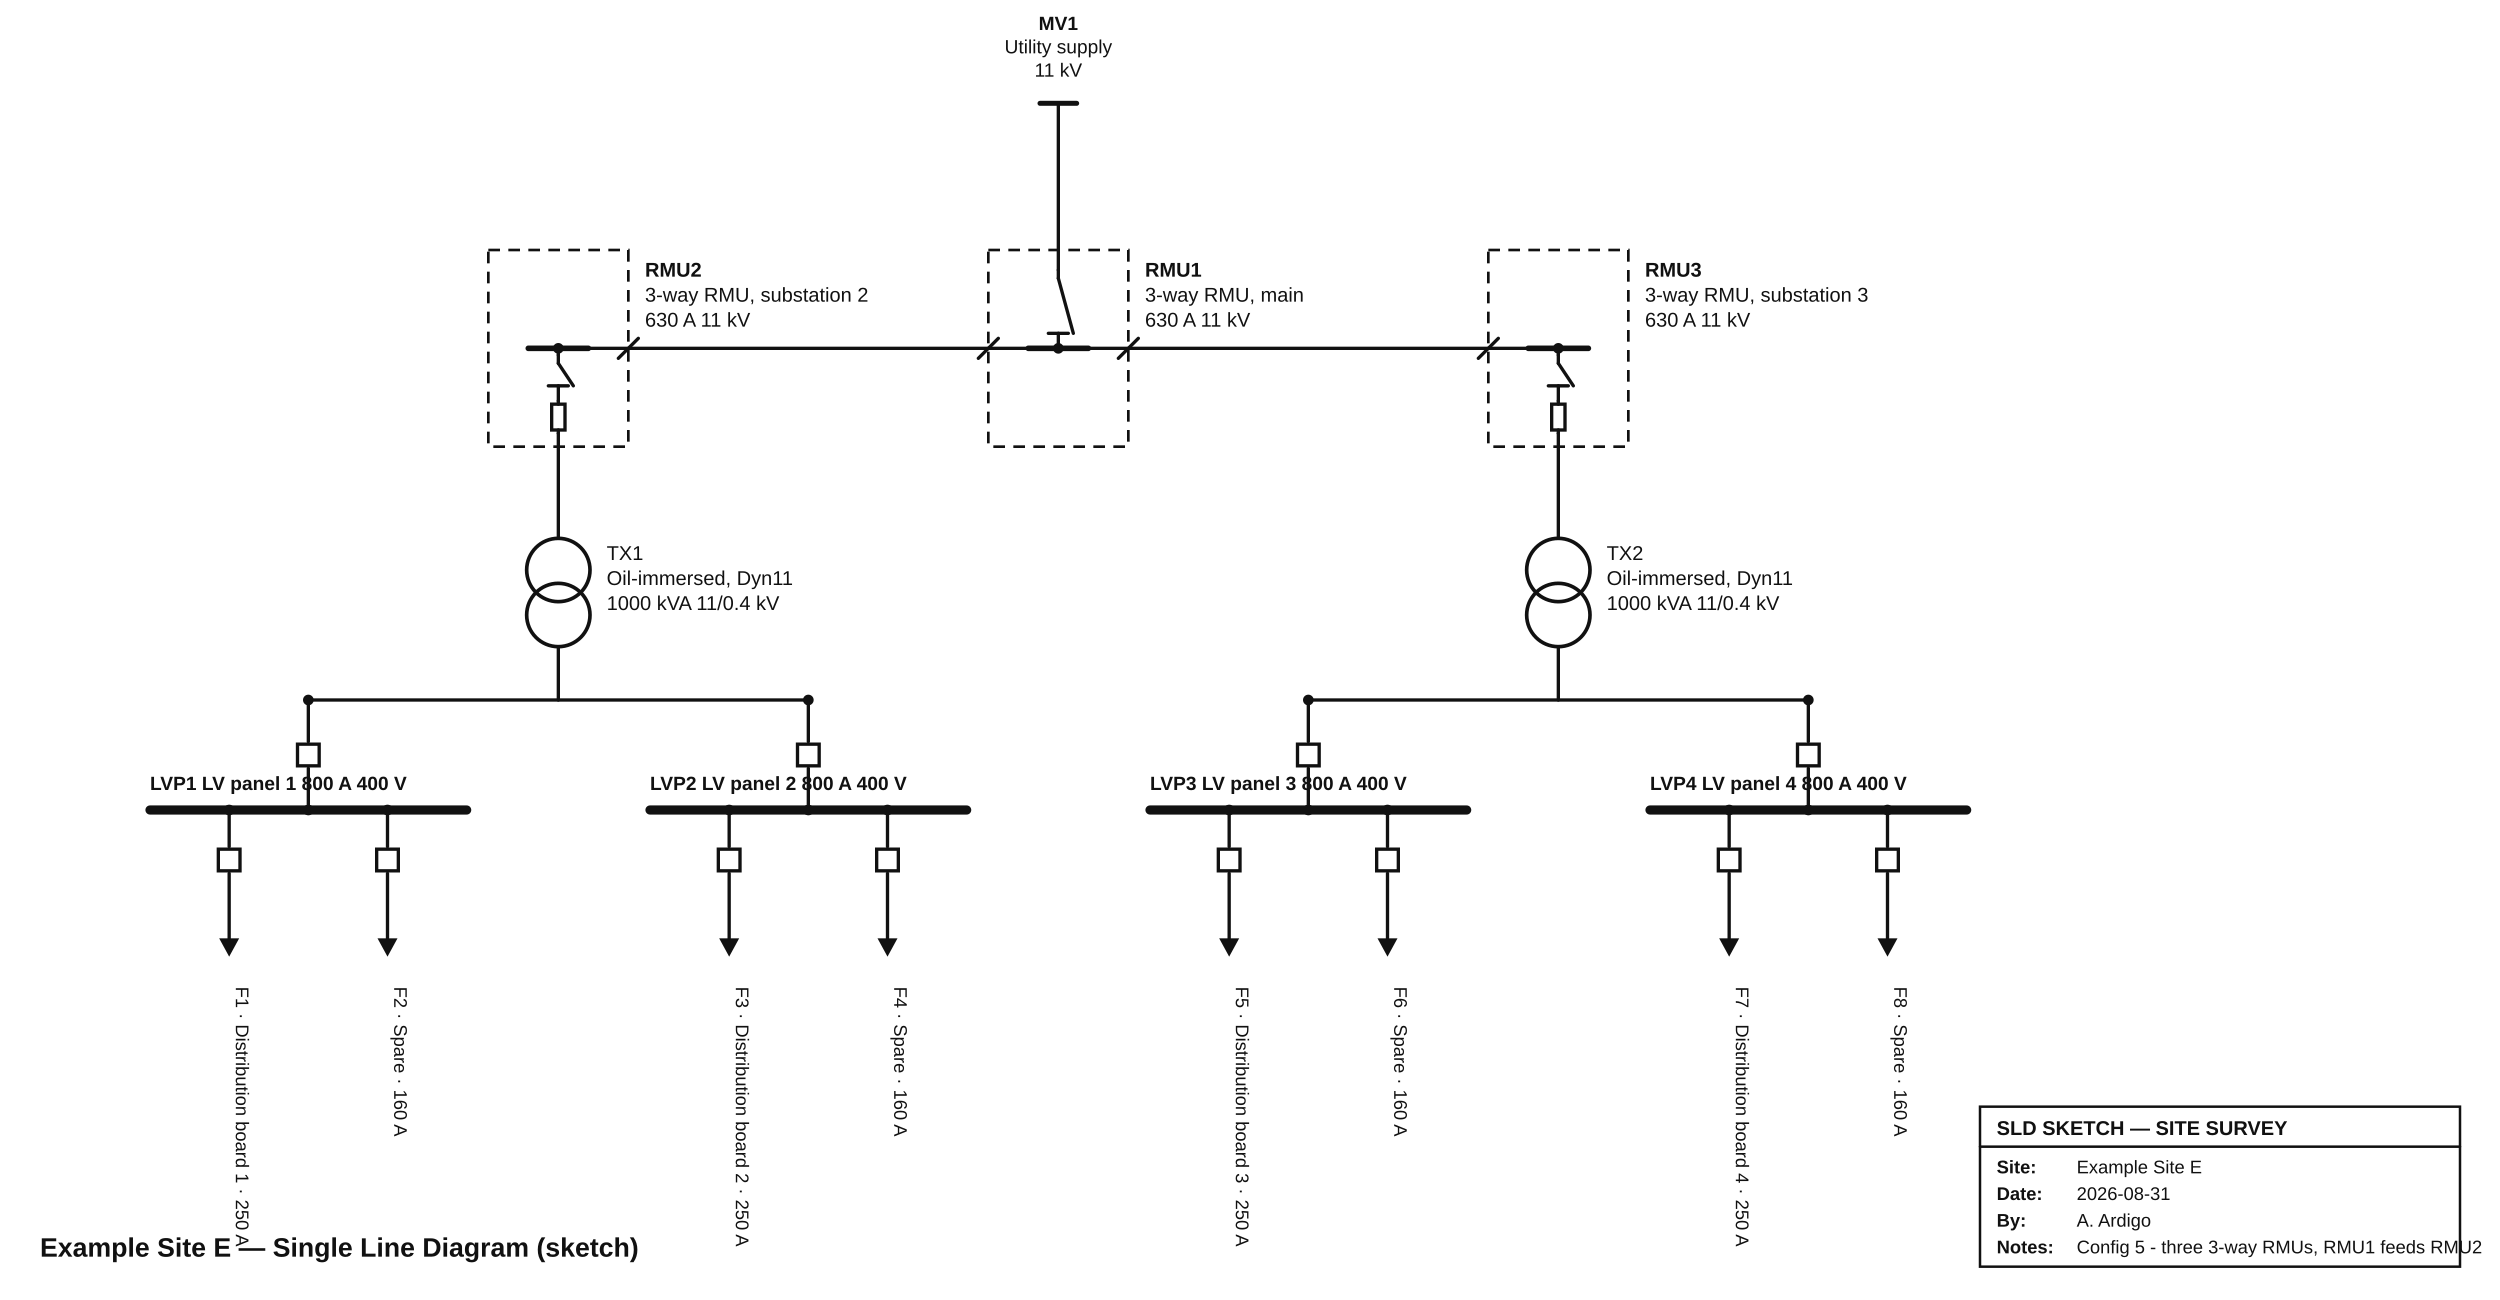
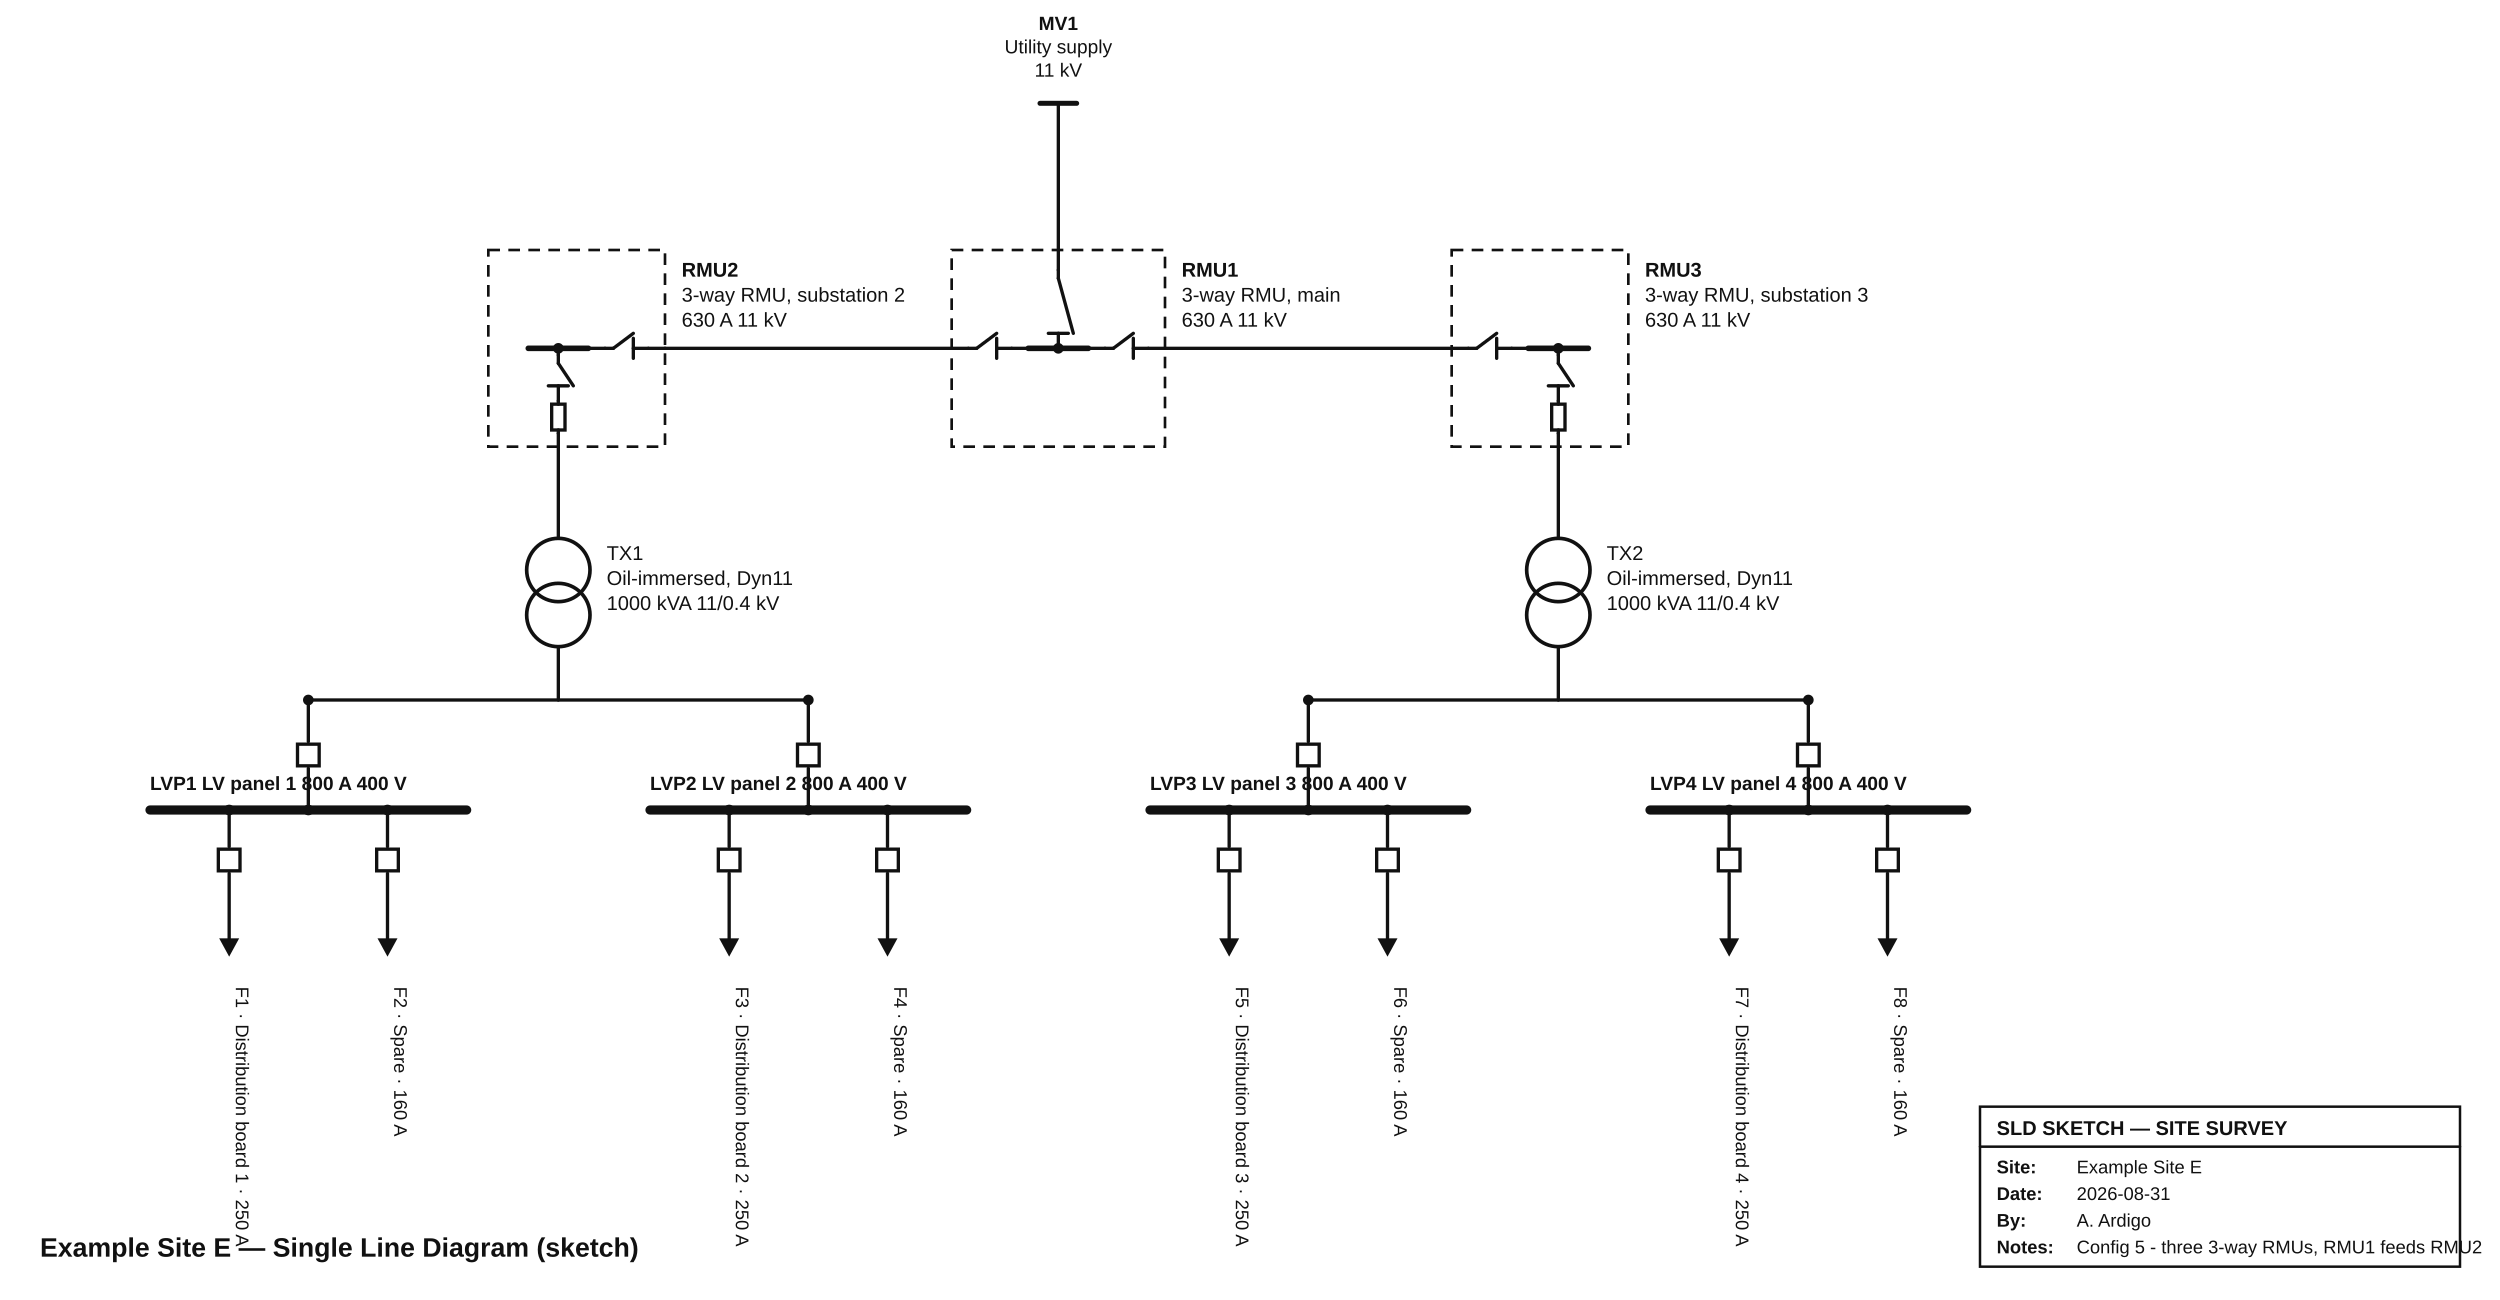
<svg xmlns="http://www.w3.org/2000/svg" width="1500" height="780" viewBox="0 0 1500 780">
  <rect width="100%" height="100%" fill="white" />
  <text x="24.0" y="754.0" font-family="Arial, Helvetica, sans-serif" font-size="16" fill="#111" text-anchor="start" font-weight="bold">Example Site E — Single Line Diagram (sketch)</text>
-   <rect x="593.0" y="150.0" width="84.0" height="118.0" fill="none" stroke="#111" stroke-width="1.6" stroke-dasharray="7 5" />
+   <rect x="571.0" y="150.0" width="128.0" height="118.0" fill="none" stroke="#111" stroke-width="1.6" stroke-dasharray="7 5" />
  <line x1="617.0" y1="209.0" x2="653.0" y2="209.0" stroke="#111" stroke-width="3.4" stroke-linecap="round" />
  <line x1="635.0" y1="162.0" x2="635.0" y2="167.0" stroke="#111" stroke-width="2" stroke-linecap="round" />
  <line x1="635.0" y1="167.0" x2="644.0" y2="200.0" stroke="#111" stroke-width="2" stroke-linecap="round" />
  <line x1="629.0" y1="200.0" x2="641.0" y2="200.0" stroke="#111" stroke-width="2" stroke-linecap="round" />
  <line x1="635.0" y1="200.0" x2="635.0" y2="209.0" stroke="#111" stroke-width="2" stroke-linecap="round" />
  <line x1="635.0" y1="150.0" x2="635.0" y2="162.0" stroke="#111" stroke-width="2" stroke-linecap="round" />
  <circle cx="635.0" cy="209.0" r="3.2" fill="#111" />
-   <text x="687.0" y="166.0" font-family="Arial, Helvetica, sans-serif" font-size="12" fill="#111" text-anchor="start" font-weight="bold">RMU1</text>
-   <text x="687.0" y="181.0" font-family="Arial, Helvetica, sans-serif" font-size="12" fill="#111" text-anchor="start">3-way RMU, main</text>
-   <text x="687.0" y="196.0" font-family="Arial, Helvetica, sans-serif" font-size="12" fill="#111" text-anchor="start">630 A 11 kV</text>
-   <rect x="293.0" y="150.0" width="84.0" height="118.0" fill="none" stroke="#111" stroke-width="1.6" stroke-dasharray="7 5" />
+   <text x="709.0" y="166.0" font-family="Arial, Helvetica, sans-serif" font-size="12" fill="#111" text-anchor="start" font-weight="bold">RMU1</text>
+   <text x="709.0" y="181.0" font-family="Arial, Helvetica, sans-serif" font-size="12" fill="#111" text-anchor="start">3-way RMU, main</text>
+   <text x="709.0" y="196.0" font-family="Arial, Helvetica, sans-serif" font-size="12" fill="#111" text-anchor="start">630 A 11 kV</text>
+   <rect x="293.0" y="150.0" width="106.0" height="118.0" fill="none" stroke="#111" stroke-width="1.6" stroke-dasharray="7 5" />
  <line x1="317.0" y1="209.0" x2="353.0" y2="209.0" stroke="#111" stroke-width="3.4" stroke-linecap="round" />
  <line x1="335.0" y1="213.0" x2="335.0" y2="218.0" stroke="#111" stroke-width="2" stroke-linecap="round" />
  <line x1="335.0" y1="218.0" x2="344.0" y2="231.5" stroke="#111" stroke-width="2" stroke-linecap="round" />
  <line x1="329.0" y1="231.5" x2="341.0" y2="231.5" stroke="#111" stroke-width="2" stroke-linecap="round" />
  <line x1="335.0" y1="231.5" x2="335.0" y2="240.5" stroke="#111" stroke-width="2" stroke-linecap="round" />
  <rect x="331.0" y="242.5" width="8.0" height="15.5" fill="none" stroke="#111" stroke-width="2" />
  <line x1="335.0" y1="240.5" x2="335.0" y2="242.5" stroke="#111" stroke-width="2" stroke-linecap="round" />
  <line x1="335.0" y1="258.0" x2="335.0" y2="260.0" stroke="#111" stroke-width="2" stroke-linecap="round" />
  <line x1="335.0" y1="209.0" x2="335.0" y2="213.0" stroke="#111" stroke-width="2" stroke-linecap="round" />
  <line x1="335.0" y1="260.0" x2="335.0" y2="268.0" stroke="#111" stroke-width="2" stroke-linecap="round" />
  <circle cx="335.0" cy="209.0" r="3.2" fill="#111" />
-   <text x="387.0" y="166.0" font-family="Arial, Helvetica, sans-serif" font-size="12" fill="#111" text-anchor="start" font-weight="bold">RMU2</text>
-   <text x="387.0" y="181.0" font-family="Arial, Helvetica, sans-serif" font-size="12" fill="#111" text-anchor="start">3-way RMU, substation 2</text>
-   <text x="387.0" y="196.0" font-family="Arial, Helvetica, sans-serif" font-size="12" fill="#111" text-anchor="start">630 A 11 kV</text>
-   <rect x="893.0" y="150.0" width="84.0" height="118.0" fill="none" stroke="#111" stroke-width="1.6" stroke-dasharray="7 5" />
+   <text x="409.0" y="166.0" font-family="Arial, Helvetica, sans-serif" font-size="12" fill="#111" text-anchor="start" font-weight="bold">RMU2</text>
+   <text x="409.0" y="181.0" font-family="Arial, Helvetica, sans-serif" font-size="12" fill="#111" text-anchor="start">3-way RMU, substation 2</text>
+   <text x="409.0" y="196.0" font-family="Arial, Helvetica, sans-serif" font-size="12" fill="#111" text-anchor="start">630 A 11 kV</text>
+   <rect x="871.0" y="150.0" width="106.0" height="118.0" fill="none" stroke="#111" stroke-width="1.6" stroke-dasharray="7 5" />
  <line x1="917.0" y1="209.0" x2="953.0" y2="209.0" stroke="#111" stroke-width="3.4" stroke-linecap="round" />
  <line x1="935.0" y1="213.0" x2="935.0" y2="218.0" stroke="#111" stroke-width="2" stroke-linecap="round" />
  <line x1="935.0" y1="218.0" x2="944.0" y2="231.5" stroke="#111" stroke-width="2" stroke-linecap="round" />
  <line x1="929.0" y1="231.5" x2="941.0" y2="231.5" stroke="#111" stroke-width="2" stroke-linecap="round" />
  <line x1="935.0" y1="231.5" x2="935.0" y2="240.5" stroke="#111" stroke-width="2" stroke-linecap="round" />
  <rect x="931.0" y="242.5" width="8.0" height="15.5" fill="none" stroke="#111" stroke-width="2" />
  <line x1="935.0" y1="240.5" x2="935.0" y2="242.5" stroke="#111" stroke-width="2" stroke-linecap="round" />
  <line x1="935.0" y1="258.0" x2="935.0" y2="260.0" stroke="#111" stroke-width="2" stroke-linecap="round" />
  <line x1="935.0" y1="209.0" x2="935.0" y2="213.0" stroke="#111" stroke-width="2" stroke-linecap="round" />
  <line x1="935.0" y1="260.0" x2="935.0" y2="268.0" stroke="#111" stroke-width="2" stroke-linecap="round" />
  <circle cx="935.0" cy="209.0" r="3.2" fill="#111" />
  <text x="987.0" y="166.0" font-family="Arial, Helvetica, sans-serif" font-size="12" fill="#111" text-anchor="start" font-weight="bold">RMU3</text>
  <text x="987.0" y="181.0" font-family="Arial, Helvetica, sans-serif" font-size="12" fill="#111" text-anchor="start">3-way RMU, substation 3</text>
  <text x="987.0" y="196.0" font-family="Arial, Helvetica, sans-serif" font-size="12" fill="#111" text-anchor="start">630 A 11 kV</text>
-   <line x1="353.0" y1="209.0" x2="617.0" y2="209.0" stroke="#111" stroke-width="2" stroke-linecap="round" />
-   <line x1="371.0" y1="215.0" x2="383.0" y2="203.0" stroke="#111" stroke-width="2" stroke-linecap="round" />
-   <line x1="587.0" y1="215.0" x2="599.0" y2="203.0" stroke="#111" stroke-width="2" stroke-linecap="round" />
-   <line x1="653.0" y1="209.0" x2="917.0" y2="209.0" stroke="#111" stroke-width="2" stroke-linecap="round" />
-   <line x1="671.0" y1="215.0" x2="683.0" y2="203.0" stroke="#111" stroke-width="2" stroke-linecap="round" />
-   <line x1="887.0" y1="215.0" x2="899.0" y2="203.0" stroke="#111" stroke-width="2" stroke-linecap="round" />
+   <line x1="399.0" y1="209.0" x2="571.0" y2="209.0" stroke="#111" stroke-width="2" stroke-linecap="round" />
+   <line x1="363.0" y1="209.0" x2="368.0" y2="209.0" stroke="#111" stroke-width="2" stroke-linecap="round" />
+   <line x1="368.0" y1="209.0" x2="380.0" y2="200.0" stroke="#111" stroke-width="2" stroke-linecap="round" />
+   <line x1="380.0" y1="203.0" x2="380.0" y2="215.0" stroke="#111" stroke-width="2" stroke-linecap="round" />
+   <line x1="380.0" y1="209.0" x2="389.0" y2="209.0" stroke="#111" stroke-width="2" stroke-linecap="round" />
+   <line x1="353.0" y1="209.0" x2="363.0" y2="209.0" stroke="#111" stroke-width="2" stroke-linecap="round" />
+   <line x1="389.0" y1="209.0" x2="399.0" y2="209.0" stroke="#111" stroke-width="2" stroke-linecap="round" />
+   <line x1="581.0" y1="209.0" x2="586.0" y2="209.0" stroke="#111" stroke-width="2" stroke-linecap="round" />
+   <line x1="586.0" y1="209.0" x2="598.0" y2="200.0" stroke="#111" stroke-width="2" stroke-linecap="round" />
+   <line x1="598.0" y1="203.0" x2="598.0" y2="215.0" stroke="#111" stroke-width="2" stroke-linecap="round" />
+   <line x1="598.0" y1="209.0" x2="607.0" y2="209.0" stroke="#111" stroke-width="2" stroke-linecap="round" />
+   <line x1="571.0" y1="209.0" x2="581.0" y2="209.0" stroke="#111" stroke-width="2" stroke-linecap="round" />
+   <line x1="607.0" y1="209.0" x2="617.0" y2="209.0" stroke="#111" stroke-width="2" stroke-linecap="round" />
+   <line x1="699.0" y1="209.0" x2="871.0" y2="209.0" stroke="#111" stroke-width="2" stroke-linecap="round" />
+   <line x1="663.0" y1="209.0" x2="668.0" y2="209.0" stroke="#111" stroke-width="2" stroke-linecap="round" />
+   <line x1="668.0" y1="209.0" x2="680.0" y2="200.0" stroke="#111" stroke-width="2" stroke-linecap="round" />
+   <line x1="680.0" y1="203.0" x2="680.0" y2="215.0" stroke="#111" stroke-width="2" stroke-linecap="round" />
+   <line x1="680.0" y1="209.0" x2="689.0" y2="209.0" stroke="#111" stroke-width="2" stroke-linecap="round" />
+   <line x1="653.0" y1="209.0" x2="663.0" y2="209.0" stroke="#111" stroke-width="2" stroke-linecap="round" />
+   <line x1="689.0" y1="209.0" x2="699.0" y2="209.0" stroke="#111" stroke-width="2" stroke-linecap="round" />
+   <line x1="881.0" y1="209.0" x2="886.0" y2="209.0" stroke="#111" stroke-width="2" stroke-linecap="round" />
+   <line x1="886.0" y1="209.0" x2="898.0" y2="200.0" stroke="#111" stroke-width="2" stroke-linecap="round" />
+   <line x1="898.0" y1="203.0" x2="898.0" y2="215.0" stroke="#111" stroke-width="2" stroke-linecap="round" />
+   <line x1="898.0" y1="209.0" x2="907.0" y2="209.0" stroke="#111" stroke-width="2" stroke-linecap="round" />
+   <line x1="871.0" y1="209.0" x2="881.0" y2="209.0" stroke="#111" stroke-width="2" stroke-linecap="round" />
+   <line x1="907.0" y1="209.0" x2="917.0" y2="209.0" stroke="#111" stroke-width="2" stroke-linecap="round" />
  <line x1="624.0" y1="62.0" x2="646.0" y2="62.0" stroke="#111" stroke-width="3" stroke-linecap="round" />
  <text x="635.0" y="18.0" font-family="Arial, Helvetica, sans-serif" font-size="11.5" fill="#111" text-anchor="middle" font-weight="bold">MV1</text>
  <text x="635.0" y="32.0" font-family="Arial, Helvetica, sans-serif" font-size="11.5" fill="#111" text-anchor="middle">Utility supply</text>
  <text x="635.0" y="46.0" font-family="Arial, Helvetica, sans-serif" font-size="11.5" fill="#111" text-anchor="middle">11 kV</text>
  <line x1="635.0" y1="62.0" x2="635.0" y2="150.0" stroke="#111" stroke-width="2" stroke-linecap="round" />
  <circle cx="335.0" cy="342.0" r="19" fill="none" stroke="#111" stroke-width="2.2" />
  <circle cx="335.0" cy="369.0" r="19" fill="none" stroke="#111" stroke-width="2.2" />
  <text x="364.0" y="336.0" font-family="Arial, Helvetica, sans-serif" font-size="12" fill="#111" text-anchor="start">TX1</text>
  <text x="364.0" y="351.0" font-family="Arial, Helvetica, sans-serif" font-size="12" fill="#111" text-anchor="start">Oil-immersed, Dyn11</text>
  <text x="364.0" y="366.0" font-family="Arial, Helvetica, sans-serif" font-size="12" fill="#111" text-anchor="start">1000 kVA 11/0.4 kV</text>
  <line x1="335.0" y1="268.0" x2="335.0" y2="323.0" stroke="#111" stroke-width="2" stroke-linecap="round" />
  <line x1="335.0" y1="388.0" x2="335.0" y2="420.0" stroke="#111" stroke-width="2" stroke-linecap="round" />
  <line x1="185.0" y1="420.0" x2="485.0" y2="420.0" stroke="#111" stroke-width="2" stroke-linecap="round" />
  <circle cx="185.0" cy="420.0" r="3.2" fill="#111" />
  <rect x="178.5" y="446.5" width="13.0" height="13.0" fill="white" stroke="#111" stroke-width="2" />
  <line x1="185.0" y1="420.0" x2="185.0" y2="445.0" stroke="#111" stroke-width="2" stroke-linecap="round" />
  <line x1="185.0" y1="461.0" x2="185.0" y2="486.0" stroke="#111" stroke-width="2" stroke-linecap="round" />
  <circle cx="185.0" cy="486.0" r="3.2" fill="#111" />
  <circle cx="485.0" cy="420.0" r="3.2" fill="#111" />
  <rect x="478.5" y="446.5" width="13.0" height="13.0" fill="white" stroke="#111" stroke-width="2" />
  <line x1="485.0" y1="420.0" x2="485.0" y2="445.0" stroke="#111" stroke-width="2" stroke-linecap="round" />
  <line x1="485.0" y1="461.0" x2="485.0" y2="486.0" stroke="#111" stroke-width="2" stroke-linecap="round" />
  <circle cx="485.0" cy="486.0" r="3.2" fill="#111" />
  <circle cx="935.0" cy="342.0" r="19" fill="none" stroke="#111" stroke-width="2.2" />
  <circle cx="935.0" cy="369.0" r="19" fill="none" stroke="#111" stroke-width="2.2" />
  <text x="964.0" y="336.0" font-family="Arial, Helvetica, sans-serif" font-size="12" fill="#111" text-anchor="start">TX2</text>
  <text x="964.0" y="351.0" font-family="Arial, Helvetica, sans-serif" font-size="12" fill="#111" text-anchor="start">Oil-immersed, Dyn11</text>
  <text x="964.0" y="366.0" font-family="Arial, Helvetica, sans-serif" font-size="12" fill="#111" text-anchor="start">1000 kVA 11/0.4 kV</text>
  <line x1="935.0" y1="268.0" x2="935.0" y2="323.0" stroke="#111" stroke-width="2" stroke-linecap="round" />
  <line x1="935.0" y1="388.0" x2="935.0" y2="420.0" stroke="#111" stroke-width="2" stroke-linecap="round" />
  <line x1="785.0" y1="420.0" x2="1085.0" y2="420.0" stroke="#111" stroke-width="2" stroke-linecap="round" />
  <circle cx="785.0" cy="420.0" r="3.2" fill="#111" />
  <rect x="778.5" y="446.5" width="13.0" height="13.0" fill="white" stroke="#111" stroke-width="2" />
  <line x1="785.0" y1="420.0" x2="785.0" y2="445.0" stroke="#111" stroke-width="2" stroke-linecap="round" />
  <line x1="785.0" y1="461.0" x2="785.0" y2="486.0" stroke="#111" stroke-width="2" stroke-linecap="round" />
  <circle cx="785.0" cy="486.0" r="3.2" fill="#111" />
  <circle cx="1085.0" cy="420.0" r="3.2" fill="#111" />
  <rect x="1078.5" y="446.5" width="13.0" height="13.0" fill="white" stroke="#111" stroke-width="2" />
  <line x1="1085.0" y1="420.0" x2="1085.0" y2="445.0" stroke="#111" stroke-width="2" stroke-linecap="round" />
  <line x1="1085.0" y1="461.0" x2="1085.0" y2="486.0" stroke="#111" stroke-width="2" stroke-linecap="round" />
  <circle cx="1085.0" cy="486.0" r="3.2" fill="#111" />
  <line x1="90.0" y1="486.0" x2="280.0" y2="486.0" stroke="#111" stroke-width="5.5" stroke-linecap="round" />
  <text x="90.0" y="474.0" font-family="Arial, Helvetica, sans-serif" font-size="11.5" fill="#111" text-anchor="start" font-weight="bold">LVP1 LV panel 1 800 A 400 V</text>
  <line x1="390.0" y1="486.0" x2="580.0" y2="486.0" stroke="#111" stroke-width="5.5" stroke-linecap="round" />
  <text x="390.0" y="474.0" font-family="Arial, Helvetica, sans-serif" font-size="11.5" fill="#111" text-anchor="start" font-weight="bold">LVP2 LV panel 2 800 A 400 V</text>
  <line x1="690.0" y1="486.0" x2="880.0" y2="486.0" stroke="#111" stroke-width="5.5" stroke-linecap="round" />
  <text x="690.0" y="474.0" font-family="Arial, Helvetica, sans-serif" font-size="11.5" fill="#111" text-anchor="start" font-weight="bold">LVP3 LV panel 3 800 A 400 V</text>
  <line x1="990.0" y1="486.0" x2="1180.0" y2="486.0" stroke="#111" stroke-width="5.5" stroke-linecap="round" />
  <text x="990.0" y="474.0" font-family="Arial, Helvetica, sans-serif" font-size="11.5" fill="#111" text-anchor="start" font-weight="bold">LVP4 LV panel 4 800 A 400 V</text>
  <circle cx="137.5" cy="486.0" r="3.2" fill="#111" />
  <rect x="131.0" y="509.5" width="13.0" height="13.0" fill="white" stroke="#111" stroke-width="2" />
  <line x1="137.5" y1="486.0" x2="137.5" y2="508.0" stroke="#111" stroke-width="2" stroke-linecap="round" />
  <line x1="137.5" y1="524.0" x2="137.5" y2="564.0" stroke="#111" stroke-width="2" stroke-linecap="round" />
  <polygon points="131.5,563.0 143.5,563.0 137.5,574.0" fill="#111" />
  <text x="0" y="0" transform="translate(141.5,592.0) rotate(90)" font-family="Arial, Helvetica, sans-serif" font-size="11" fill="#111" text-anchor="start">F1 · Distribution board 1 · 250 A</text>
  <circle cx="232.5" cy="486.0" r="3.2" fill="#111" />
  <rect x="226.0" y="509.5" width="13.0" height="13.0" fill="white" stroke="#111" stroke-width="2" />
  <line x1="232.5" y1="486.0" x2="232.5" y2="508.0" stroke="#111" stroke-width="2" stroke-linecap="round" />
  <line x1="232.5" y1="524.0" x2="232.5" y2="564.0" stroke="#111" stroke-width="2" stroke-linecap="round" />
  <polygon points="226.5,563.0 238.5,563.0 232.5,574.0" fill="#111" />
  <text x="0" y="0" transform="translate(236.5,592.0) rotate(90)" font-family="Arial, Helvetica, sans-serif" font-size="11" fill="#111" text-anchor="start">F2 · Spare · 160 A</text>
  <circle cx="437.5" cy="486.0" r="3.2" fill="#111" />
  <rect x="431.0" y="509.5" width="13.0" height="13.0" fill="white" stroke="#111" stroke-width="2" />
  <line x1="437.5" y1="486.0" x2="437.5" y2="508.0" stroke="#111" stroke-width="2" stroke-linecap="round" />
  <line x1="437.5" y1="524.0" x2="437.5" y2="564.0" stroke="#111" stroke-width="2" stroke-linecap="round" />
  <polygon points="431.5,563.0 443.5,563.0 437.5,574.0" fill="#111" />
  <text x="0" y="0" transform="translate(441.5,592.0) rotate(90)" font-family="Arial, Helvetica, sans-serif" font-size="11" fill="#111" text-anchor="start">F3 · Distribution board 2 · 250 A</text>
  <circle cx="532.5" cy="486.0" r="3.2" fill="#111" />
  <rect x="526.0" y="509.5" width="13.0" height="13.0" fill="white" stroke="#111" stroke-width="2" />
  <line x1="532.5" y1="486.0" x2="532.5" y2="508.0" stroke="#111" stroke-width="2" stroke-linecap="round" />
  <line x1="532.5" y1="524.0" x2="532.5" y2="564.0" stroke="#111" stroke-width="2" stroke-linecap="round" />
  <polygon points="526.5,563.0 538.5,563.0 532.5,574.0" fill="#111" />
  <text x="0" y="0" transform="translate(536.5,592.0) rotate(90)" font-family="Arial, Helvetica, sans-serif" font-size="11" fill="#111" text-anchor="start">F4 · Spare · 160 A</text>
  <circle cx="737.5" cy="486.0" r="3.2" fill="#111" />
  <rect x="731.0" y="509.5" width="13.0" height="13.0" fill="white" stroke="#111" stroke-width="2" />
  <line x1="737.5" y1="486.0" x2="737.5" y2="508.0" stroke="#111" stroke-width="2" stroke-linecap="round" />
  <line x1="737.5" y1="524.0" x2="737.5" y2="564.0" stroke="#111" stroke-width="2" stroke-linecap="round" />
  <polygon points="731.5,563.0 743.5,563.0 737.5,574.0" fill="#111" />
  <text x="0" y="0" transform="translate(741.5,592.0) rotate(90)" font-family="Arial, Helvetica, sans-serif" font-size="11" fill="#111" text-anchor="start">F5 · Distribution board 3 · 250 A</text>
  <circle cx="832.5" cy="486.0" r="3.2" fill="#111" />
  <rect x="826.0" y="509.5" width="13.0" height="13.0" fill="white" stroke="#111" stroke-width="2" />
  <line x1="832.5" y1="486.0" x2="832.5" y2="508.0" stroke="#111" stroke-width="2" stroke-linecap="round" />
  <line x1="832.5" y1="524.0" x2="832.5" y2="564.0" stroke="#111" stroke-width="2" stroke-linecap="round" />
  <polygon points="826.5,563.0 838.5,563.0 832.5,574.0" fill="#111" />
  <text x="0" y="0" transform="translate(836.5,592.0) rotate(90)" font-family="Arial, Helvetica, sans-serif" font-size="11" fill="#111" text-anchor="start">F6 · Spare · 160 A</text>
  <circle cx="1037.5" cy="486.0" r="3.2" fill="#111" />
  <rect x="1031.0" y="509.5" width="13.0" height="13.0" fill="white" stroke="#111" stroke-width="2" />
  <line x1="1037.5" y1="486.0" x2="1037.5" y2="508.0" stroke="#111" stroke-width="2" stroke-linecap="round" />
  <line x1="1037.5" y1="524.0" x2="1037.5" y2="564.0" stroke="#111" stroke-width="2" stroke-linecap="round" />
  <polygon points="1031.5,563.0 1043.5,563.0 1037.5,574.0" fill="#111" />
  <text x="0" y="0" transform="translate(1041.5,592.0) rotate(90)" font-family="Arial, Helvetica, sans-serif" font-size="11" fill="#111" text-anchor="start">F7 · Distribution board 4 · 250 A</text>
  <circle cx="1132.5" cy="486.0" r="3.2" fill="#111" />
  <rect x="1126.0" y="509.5" width="13.0" height="13.0" fill="white" stroke="#111" stroke-width="2" />
  <line x1="1132.5" y1="486.0" x2="1132.5" y2="508.0" stroke="#111" stroke-width="2" stroke-linecap="round" />
  <line x1="1132.5" y1="524.0" x2="1132.5" y2="564.0" stroke="#111" stroke-width="2" stroke-linecap="round" />
  <polygon points="1126.5,563.0 1138.5,563.0 1132.5,574.0" fill="#111" />
  <text x="0" y="0" transform="translate(1136.5,592.0) rotate(90)" font-family="Arial, Helvetica, sans-serif" font-size="11" fill="#111" text-anchor="start">F8 · Spare · 160 A</text>
  <rect x="1188.0" y="664.0" width="288.0" height="96.0" fill="none" stroke="#111" stroke-width="1.5" />
  <line x1="1188.0" y1="688.0" x2="1476.0" y2="688.0" stroke="#111" stroke-width="1.5" stroke-linecap="round" />
  <text x="1198.0" y="681.0" font-family="Arial, Helvetica, sans-serif" font-size="12" fill="#111" text-anchor="start" font-weight="bold">SLD SKETCH — SITE SURVEY</text>
  <text x="1198.0" y="704.0" font-family="Arial, Helvetica, sans-serif" font-size="11" fill="#111" text-anchor="start" font-weight="bold">Site:</text>
  <text x="1246.0" y="704.0" font-family="Arial, Helvetica, sans-serif" font-size="11" fill="#111" text-anchor="start">Example Site E</text>
  <text x="1198.0" y="720.0" font-family="Arial, Helvetica, sans-serif" font-size="11" fill="#111" text-anchor="start" font-weight="bold">Date:</text>
  <text x="1246.0" y="720.0" font-family="Arial, Helvetica, sans-serif" font-size="11" fill="#111" text-anchor="start">2026-08-31</text>
  <text x="1198.0" y="736.0" font-family="Arial, Helvetica, sans-serif" font-size="11" fill="#111" text-anchor="start" font-weight="bold">By:</text>
  <text x="1246.0" y="736.0" font-family="Arial, Helvetica, sans-serif" font-size="11" fill="#111" text-anchor="start">A. Ardigo</text>
  <text x="1198.0" y="752.0" font-family="Arial, Helvetica, sans-serif" font-size="11" fill="#111" text-anchor="start" font-weight="bold">Notes:</text>
  <text x="1246.0" y="752.0" font-family="Arial, Helvetica, sans-serif" font-size="11" fill="#111" text-anchor="start">Config 5 - three 3-way RMUs, RMU1 feeds RMU2</text>
</svg>
